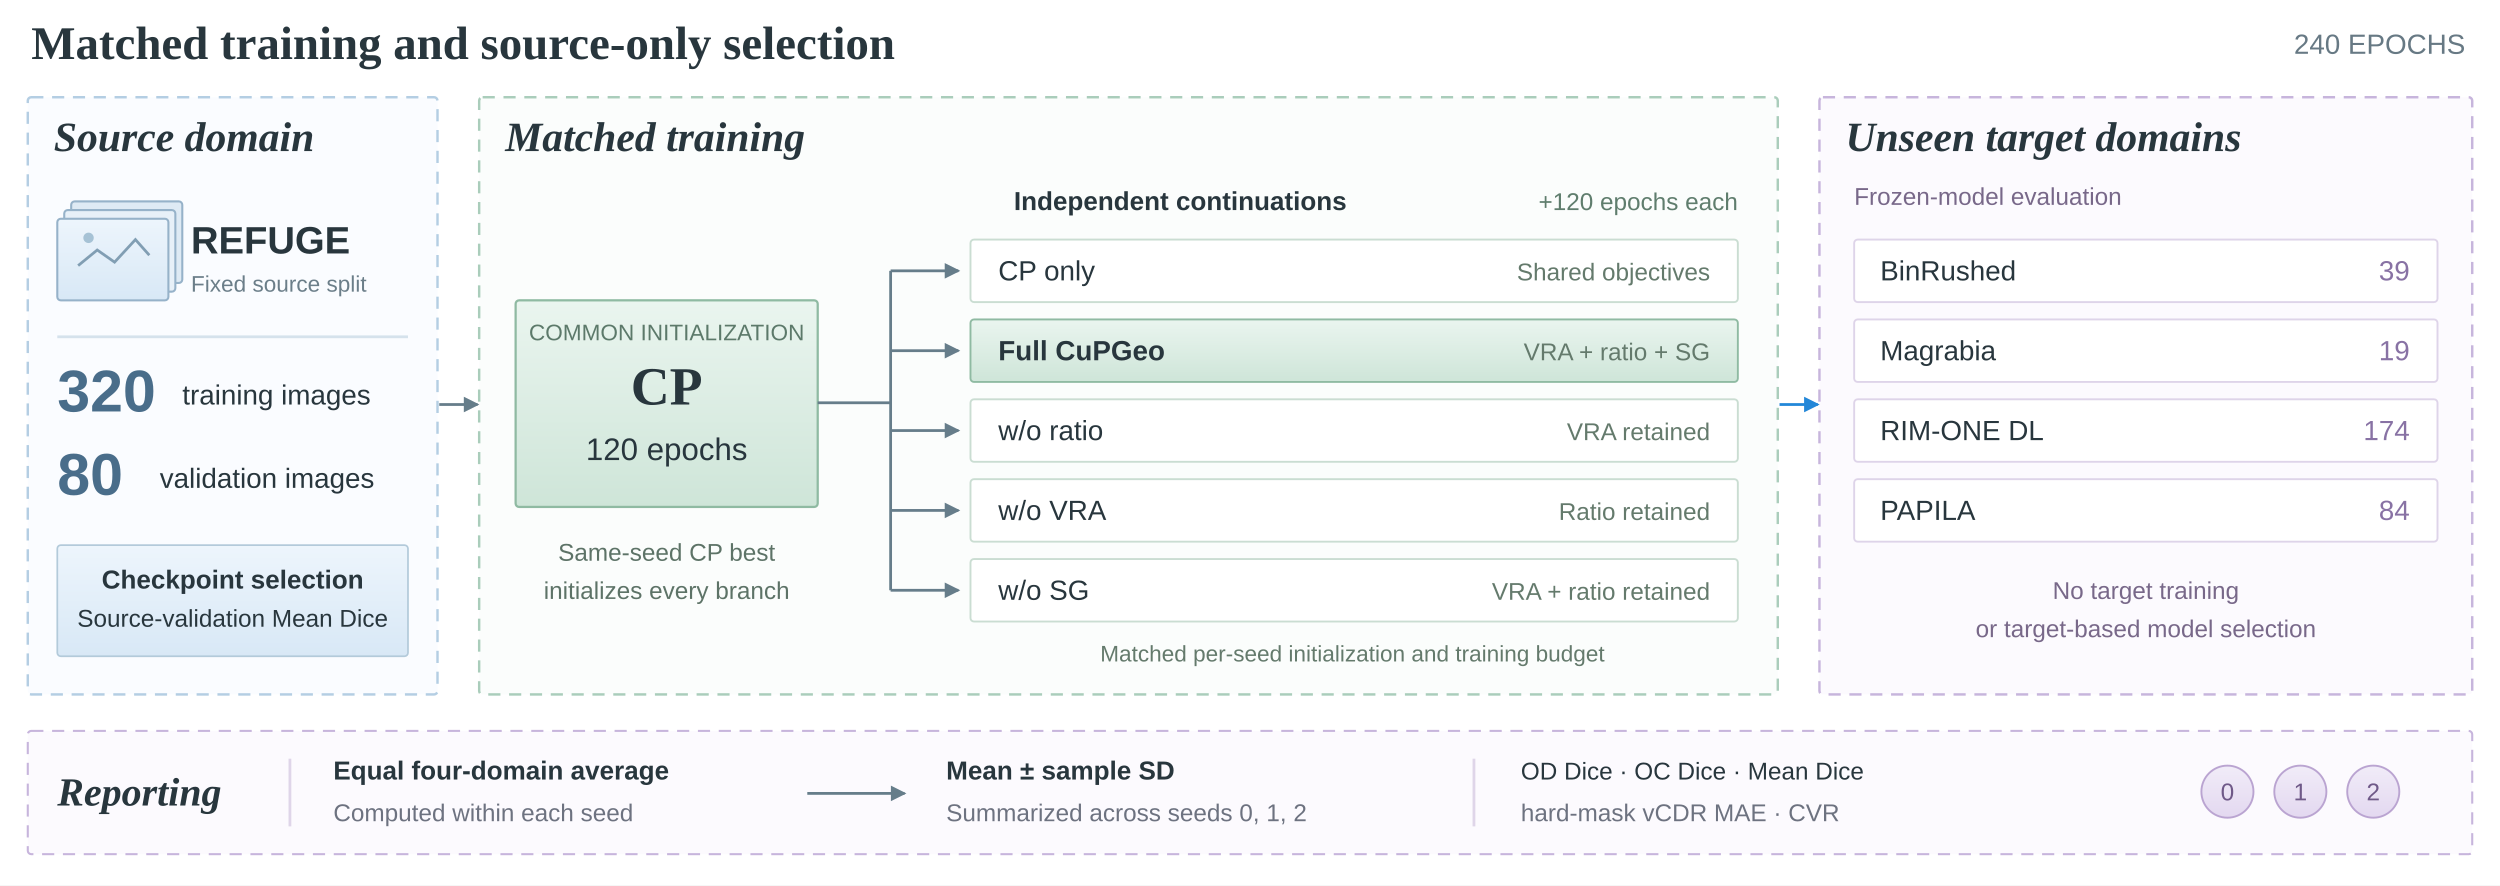
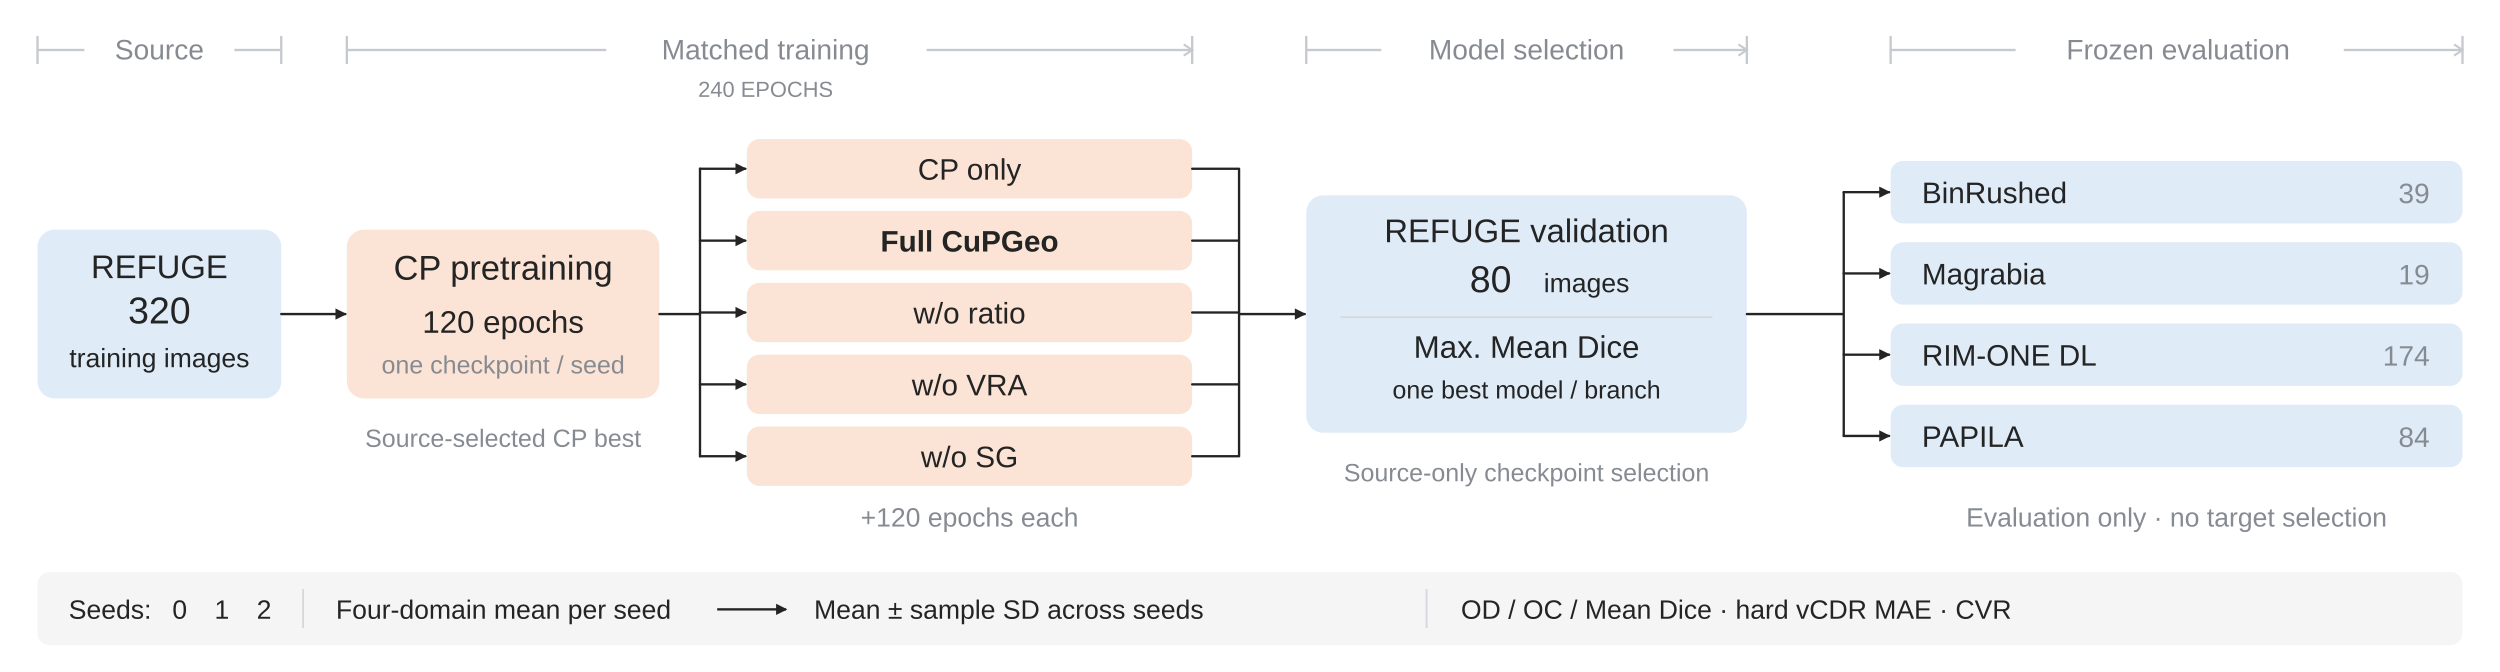
- <svg xmlns="http://www.w3.org/2000/svg" width="1440" height="510" viewBox="0 0 1440 510" role="img" aria-labelledby="title desc">
+ <svg xmlns="http://www.w3.org/2000/svg" width="1600" height="430" viewBox="0 0 1600 430" role="img" aria-labelledby="title desc">
  <defs>
-     <linearGradient id="source-fill" x1="0" y1="0" x2="0" y2="1">
-       <stop stop-color="#EDF5FC" />
-       <stop offset="1" stop-color="#D8E8F6" />
-     </linearGradient>
-     <linearGradient id="cp-fill" x1="0" y1="0" x2="0" y2="1">
-       <stop stop-color="#EAF5EF" />
-       <stop offset="1" stop-color="#CEE5D8" />
-     </linearGradient>
-     <linearGradient id="ratio-fill" x1="0" y1="0" x2="0" y2="1">
-       <stop stop-color="#F1ECF8" />
-       <stop offset="1" stop-color="#E3D8F0" />
-     </linearGradient>
-     <marker id="arrow" viewBox="0 0 10 10" markerWidth="7" markerHeight="7" refX="8" refY="5" orient="auto">
-       <path d="M1 1L9 5L1 9Z" fill="#667D8A" />
+     <marker id="arrow" viewBox="0 0 10 10" markerWidth="6" markerHeight="6" refX="8" refY="5" orient="auto">
+       <path d="M1 1L9 5L1 9Z" fill="#242424" />
    </marker>
-     <marker id="prediction-arrow" viewBox="0 0 10 10" markerWidth="7" markerHeight="7" refX="8" refY="5" orient="auto">
-       <path d="M1 1L9 5L1 9Z" fill="#2387D8" />
+     <marker id="stage-arrow" viewBox="0 0 10 10" markerWidth="6" markerHeight="6" refX="8" refY="5" orient="auto">
+       <path d="M2 1L8 5L2 9" fill="none" stroke="#C6CACF" stroke-width="1.5" />
    </marker>
  </defs>
-   <rect width="1440" height="510" fill="#FFFFFF" />
-   <g font-family="Arial, Helvetica, sans-serif" fill="#28363D">
-     <g id="protocol-heading">
-       <text x="18" y="34" font-size="27" font-family="Georgia, Times New Roman, serif" font-weight="700">Matched training and source-only selection</text>
-       <text x="1420" y="31" font-size="16" id="total-budget" text-anchor="end" fill="#677984">240 EPOCHS</text>
+   <rect width="1600" height="430" fill="#FFFFFF" />
+   <g font-family="Arial, Helvetica, sans-serif" fill="#242424">
+     <g id="protocol-heading" fill="#868B92" font-size="18" text-anchor="middle">
+       <g fill="none" stroke="#C6CACF" stroke-width="1.5">
+         <path d="M24 23V41M24 32H54M150 32H180M180 23V41" />
+         <path d="M222 23V41M222 32H388M593 32H763" marker-end="url(#stage-arrow)" />
+         <path d="M763 23V41M836 23V41M836 32H884M1071 32H1118" marker-end="url(#stage-arrow)" />
+         <path d="M1118 23V41M1210 23V41M1210 32H1290M1500 32H1576" marker-end="url(#stage-arrow)" />
+         <path d="M1576 23V41" />
+       </g>
+       <text x="102" y="38">Source</text>
+       <text x="490" y="38">Matched training</text>
+       <text x="977" y="38">Model selection</text>
+       <text x="1394" y="38">Frozen evaluation</text>
+       <text id="total-budget" x="490" y="62" font-size="14">240 EPOCHS</text>
    </g>
-     <g id="protocol-source">
-       <rect x="16" y="56" width="236" height="344" rx="2" fill="#FAFCFF" stroke="#B4CEE3" stroke-width="1.4" stroke-dasharray="7 5" />
-       <text x="31" y="87" font-size="24" font-family="Georgia, Times New Roman, serif" font-weight="700" font-style="italic">Source domain</text>
-       <rect x="41" y="116" width="64" height="47" rx="2" fill="#DEEAF4" stroke="#96B2C9" stroke-width="1.2" />
-       <rect x="37" y="121" width="64" height="47" rx="2" fill="#E7F0F8" stroke="#96B2C9" stroke-width="1.2" />
-       <rect x="33" y="126" width="64" height="47" rx="2" fill="url(#source-fill)" stroke="#96B2C9" stroke-width="1.2" />
-       <path d="M45 153L56 144L66 151L78 138L86 147" fill="none" stroke="#819EB3" stroke-width="1.6" />
-       <circle cx="51" cy="137" r="3" fill="#A6C2D5" />
-       <text x="110" y="146" font-size="22" font-weight="700">REFUGE</text>
-       <text x="110" y="168" font-size="13" fill="#6B7E89">Fixed source split</text>
-       <path d="M33 194H235" fill="none" stroke="#D5E2EC" stroke-width="1.6" />
-       <text x="33" y="237" font-size="34" id="source-train-count" font-weight="700" fill="#496D8A">320</text>
-       <text x="105" y="233" font-size="16">training images</text>
-       <text x="33" y="285" font-size="34" id="source-validation-count" font-weight="700" fill="#496D8A">80</text>
-       <text x="92" y="281" font-size="16">validation images</text>
-       <rect x="33" y="314" width="202" height="64" rx="2" fill="url(#source-fill)" stroke="#B3CADA" />
-       <text x="134" y="339" font-size="15" text-anchor="middle" font-weight="700">Checkpoint selection</text>
-       <text x="134" y="361" font-size="14" text-anchor="middle">Source-validation Mean Dice</text>
+     <g id="protocol-source" text-anchor="middle">
+       <rect x="24" y="147" width="156" height="108" rx="11" fill="#DFECF8" />
+       <text x="102" y="178" font-size="21" data-contrast="on-pastel">REFUGE</text>
+       <text id="source-train-count" x="102" y="207" font-size="24" data-contrast="on-pastel">320</text>
+       <text x="102" y="235" font-size="17" data-contrast="on-pastel">training images</text>
    </g>
    <g id="protocol-training">
-       <rect x="276" y="56" width="748" height="344" rx="2" fill="#FBFDFC" stroke="#AACDBB" stroke-width="1.4" stroke-dasharray="7 5" />
-       <text x="291" y="87" font-size="24" font-family="Georgia, Times New Roman, serif" font-weight="700" font-style="italic">Matched training</text>
-       <text x="584" y="121" font-size="15" font-weight="700">Independent continuations</text>
-       <text x="1001" y="121" font-size="14" id="continuation-budget" text-anchor="end" fill="#5F7D6D">+120 epochs each</text>
-       <rect x="297" y="173" width="174" height="119" rx="2" fill="url(#cp-fill)" stroke="#8FBAA2" stroke-width="1.3" />
-       <text x="384" y="196" font-size="13" text-anchor="middle" fill="#5C796A">COMMON INITIALIZATION</text>
-       <text x="384" y="233" font-size="31" text-anchor="middle" font-family="Georgia, Times New Roman, serif" font-weight="700">CP</text>
-       <text x="384" y="265" font-size="18" id="pretraining-budget" text-anchor="middle">120 epochs</text>
-       <text x="384" y="323" font-size="14" text-anchor="middle" fill="#5D7367">Same-seed CP best</text>
-       <text x="384" y="345" font-size="14" text-anchor="middle" fill="#5D7367">initializes every branch</text>
-       <path d="M471 232H513M513 156V340" fill="none" stroke="#667D8A" stroke-width="1.6" />
-       <path d="M513 156H552" fill="none" stroke="#667D8A" stroke-width="1.6" marker-end="url(#arrow)" />
-       <rect x="559" y="138" width="442" height="36" rx="2" fill="#FFFFFF" stroke="#CADDD2" stroke-width="1.1" />
-       <path d="M513 202H552" fill="none" stroke="#667D8A" stroke-width="1.6" marker-end="url(#arrow)" />
-       <rect x="559" y="184" width="442" height="36" rx="2" fill="url(#cp-fill)" stroke="#8FBAA2" stroke-width="1.1" />
-       <path d="M513 248H552" fill="none" stroke="#667D8A" stroke-width="1.6" marker-end="url(#arrow)" />
-       <rect x="559" y="230" width="442" height="36" rx="2" fill="#FFFFFF" stroke="#CADDD2" stroke-width="1.1" />
-       <path d="M513 294H552" fill="none" stroke="#667D8A" stroke-width="1.6" marker-end="url(#arrow)" />
-       <rect x="559" y="276" width="442" height="36" rx="2" fill="#FFFFFF" stroke="#CADDD2" stroke-width="1.1" />
-       <path d="M513 340H552" fill="none" stroke="#667D8A" stroke-width="1.6" marker-end="url(#arrow)" />
-       <rect x="559" y="322" width="442" height="36" rx="2" fill="#FFFFFF" stroke="#CADDD2" stroke-width="1.1" />
-       <g id="branch-labels">
-         <text x="575" y="161.5" font-size="16">CP only</text>
-         <text x="575" y="207.5" font-size="16" font-weight="700">Full CuPGeo</text>
-         <text x="575" y="253.5" font-size="16">w/o ratio</text>
-         <text x="575" y="299.5" font-size="16">w/o VRA</text>
-         <text x="575" y="345.5" font-size="16">w/o SG</text>
+       <g id="protocol-pretraining" text-anchor="middle">
+         <rect x="222" y="147" width="200" height="108" rx="11" fill="#FBE4D5" />
+         <text x="322" y="179" font-size="22" data-contrast="on-pastel">CP pretraining</text>
+         <text id="pretraining-budget" x="322" y="213" font-size="20" data-contrast="on-pastel">120 epochs</text>
+         <text x="322" y="239" font-size="16" fill="#868B92" data-contrast="on-pastel">one checkpoint / seed</text>
+         <text x="322" y="286" font-size="16" fill="#868B92">Source-selected CP best</text>
      </g>
-       <text x="985" y="161.5" font-size="14" text-anchor="end" fill="#647A6C">Shared objectives</text>
-       <text x="985" y="207.5" font-size="14" text-anchor="end" fill="#647A6C">VRA + ratio + SG</text>
-       <text x="985" y="253.5" font-size="14" text-anchor="end" fill="#647A6C">VRA retained</text>
-       <text x="985" y="299.5" font-size="14" text-anchor="end" fill="#647A6C">Ratio retained</text>
-       <text x="985" y="345.5" font-size="14" text-anchor="end" fill="#647A6C">VRA + ratio retained</text>
-       <text x="779" y="381" font-size="13" text-anchor="middle" fill="#647A6C">Matched per-seed initialization and training budget</text>
+       <g id="protocol-continuations">
+         <rect x="478" y="89" width="285" height="38" rx="8" fill="#FBE4D5" />
+         <rect x="478" y="135" width="285" height="38" rx="8" fill="#FBE4D5" />
+         <rect x="478" y="181" width="285" height="38" rx="8" fill="#FBE4D5" />
+         <rect x="478" y="227" width="285" height="38" rx="8" fill="#FBE4D5" />
+         <rect x="478" y="273" width="285" height="38" rx="8" fill="#FBE4D5" />
+         <g id="branch-labels" font-size="19" text-anchor="middle">
+           <text x="620.5" y="115" data-contrast="on-pastel">CP only</text>
+           <text x="620.5" y="161" font-weight="700" data-contrast="on-pastel">Full CuPGeo</text>
+           <text x="620.5" y="207" data-contrast="on-pastel">w/o ratio</text>
+           <text x="620.5" y="253" data-contrast="on-pastel">w/o VRA</text>
+           <text x="620.5" y="299" data-contrast="on-pastel">w/o SG</text>
+         </g>
+         <text id="continuation-budget" x="620.5" y="337" font-size="17" text-anchor="middle" fill="#868B92">+120 epochs each</text>
+       </g>
+     </g>
+     <g id="protocol-selection" text-anchor="middle">
+       <rect x="836" y="125" width="282" height="152" rx="11" fill="#DFECF8" />
+       <text x="977" y="155" font-size="21" data-contrast="on-pastel">REFUGE validation</text>
+       <text id="source-validation-count" x="954" y="187" font-size="24" data-contrast="on-pastel">80</text>
+       <text x="988" y="187" font-size="17" text-anchor="start" data-contrast="on-pastel">images</text>
+       <path d="M858 203H1096" fill="none" stroke="#D5D8DC" stroke-width="1.2" />
+       <text x="977" y="229" font-size="20" data-contrast="on-pastel">Max. Mean Dice</text>
+       <text x="977" y="255" font-size="16" data-contrast="on-pastel">one best model / branch</text>
+       <text x="977" y="308" font-size="16" fill="#868B92">Source-only checkpoint selection</text>
    </g>
    <g id="protocol-targets">
-       <rect x="1048" y="56" width="376" height="344" rx="2" fill="#FCFAFE" stroke="#C7B5DC" stroke-width="1.4" stroke-dasharray="7 5" />
-       <text x="1063" y="87" font-size="24" font-family="Georgia, Times New Roman, serif" font-weight="700" font-style="italic">Unseen target domains</text>
-       <text x="1068" y="118" font-size="14" fill="#786889">Frozen-model evaluation</text>
-       <rect x="1068" y="138" width="336" height="36" rx="2" fill="#FFFFFF" stroke="#DED4E9" stroke-width="1.1" />
-       <rect x="1068" y="184" width="336" height="36" rx="2" fill="#FFFFFF" stroke="#DED4E9" stroke-width="1.1" />
-       <rect x="1068" y="230" width="336" height="36" rx="2" fill="#FFFFFF" stroke="#DED4E9" stroke-width="1.1" />
-       <rect x="1068" y="276" width="336" height="36" rx="2" fill="#FFFFFF" stroke="#DED4E9" stroke-width="1.1" />
-       <g id="target-labels">
-         <text x="1083" y="161.5" font-size="16">BinRushed</text>
-         <text x="1083" y="207.5" font-size="16">Magrabia</text>
-         <text x="1083" y="253.5" font-size="16">RIM-ONE DL</text>
-         <text x="1083" y="299.5" font-size="16">PAPILA</text>
+       <rect x="1210" y="103" width="366" height="40" rx="8" fill="#DFECF8" />
+       <rect x="1210" y="155" width="366" height="40" rx="8" fill="#DFECF8" />
+       <rect x="1210" y="207" width="366" height="40" rx="8" fill="#DFECF8" />
+       <rect x="1210" y="259" width="366" height="40" rx="8" fill="#DFECF8" />
+       <g id="target-labels" font-size="19">
+         <text x="1230" y="130" data-contrast="on-pastel">BinRushed</text>
+         <text x="1230" y="182" data-contrast="on-pastel">Magrabia</text>
+         <text x="1230" y="234" data-contrast="on-pastel">RIM-ONE DL</text>
+         <text x="1230" y="286" data-contrast="on-pastel">PAPILA</text>
      </g>
-       <g id="target-counts">
-         <text x="1388" y="161.5" font-size="16" text-anchor="end" fill="#8872A4">39</text>
-         <text x="1388" y="207.5" font-size="16" text-anchor="end" fill="#8872A4">19</text>
-         <text x="1388" y="253.5" font-size="16" text-anchor="end" fill="#8872A4">174</text>
-         <text x="1388" y="299.5" font-size="16" text-anchor="end" fill="#8872A4">84</text>
+       <g id="target-counts" font-size="18" text-anchor="end" fill="#868B92">
+         <text x="1555" y="130" data-contrast="on-pastel">39</text>
+         <text x="1555" y="182" data-contrast="on-pastel">19</text>
+         <text x="1555" y="234" data-contrast="on-pastel">174</text>
+         <text x="1555" y="286" data-contrast="on-pastel">84</text>
      </g>
-       <text x="1236" y="345" font-size="14" text-anchor="middle" fill="#786889">No target training</text>
-       <text x="1236" y="367" font-size="14" text-anchor="middle" fill="#786889">or target-based model selection</text>
+       <text x="1393" y="337" font-size="17" text-anchor="middle" fill="#868B92">Evaluation only · no target selection</text>
    </g>
-     <g id="protocol-connectors">
-       <path d="M253 233H275" fill="none" stroke="#667D8A" stroke-width="1.6" marker-end="url(#arrow)" />
-       <path d="M1025 233H1047" fill="none" stroke="#2387D8" stroke-width="1.6" marker-end="url(#prediction-arrow)" />
+     <g id="protocol-connectors" fill="none" stroke="#242424" stroke-width="1.5" stroke-linecap="round" stroke-linejoin="round">
+       <path d="M180 201H221" marker-end="url(#arrow)" />
+       <path d="M422 201H448M448 108V292" />
+       <path d="M448 108H477" marker-end="url(#arrow)" />
+       <path d="M448 154H477" marker-end="url(#arrow)" />
+       <path d="M448 200H477" marker-end="url(#arrow)" />
+       <path d="M448 246H477" marker-end="url(#arrow)" />
+       <path d="M448 292H477" marker-end="url(#arrow)" />
+       <path d="M763 108H793M763 154H793M763 200H793M763 246H793M763 292H793M793 108V292" />
+       <path d="M793 201H835" marker-end="url(#arrow)" />
+       <path d="M1118 201H1180M1180 123V279" />
+       <path d="M1180 123H1209" marker-end="url(#arrow)" />
+       <path d="M1180 175H1209" marker-end="url(#arrow)" />
+       <path d="M1180 227H1209" marker-end="url(#arrow)" />
+       <path d="M1180 279H1209" marker-end="url(#arrow)" />
    </g>
    <g id="protocol-reporting">
-       <rect x="16" y="421" width="1408" height="71" rx="2" fill="#FCFAFE" stroke="#C7B5DC" stroke-width="1.2" stroke-dasharray="7 5" />
-       <text x="33" y="464" font-size="23" font-family="Georgia, Times New Roman, serif" font-weight="700" font-style="italic">Reporting</text>
-       <path d="M167 437V476" fill="none" stroke="#DFD5E9" stroke-width="1.6" />
-       <text x="192" y="449" font-size="15" font-weight="700">Equal four-domain average</text>
-       <text x="192" y="473" font-size="14" fill="#6D7280">Computed within each seed</text>
-       <path d="M465 457H521" fill="none" stroke="#667D8A" stroke-width="1.6" marker-end="url(#arrow)" />
-       <text x="545" y="449" font-size="15" font-weight="700">Mean ± sample SD</text>
-       <text x="545" y="473" font-size="14" fill="#6D7280">Summarized across seeds 0, 1, 2</text>
-       <path d="M849 437V476" fill="none" stroke="#DFD5E9" stroke-width="1.6" />
-       <text x="876" y="449" font-size="14">OD Dice · OC Dice · Mean Dice</text>
-       <text x="876" y="473" font-size="14" fill="#6D7280">hard-mask vCDR MAE · CVR</text>
-       <circle cx="1283" cy="456" r="15" fill="url(#ratio-fill)" stroke="#BAA4D1" stroke-width="1.1" />
-       <circle cx="1325" cy="456" r="15" fill="url(#ratio-fill)" stroke="#BAA4D1" stroke-width="1.1" />
-       <circle cx="1367" cy="456" r="15" fill="url(#ratio-fill)" stroke="#BAA4D1" stroke-width="1.1" />
-       <g id="seed-labels">
-         <text x="1283" y="461" font-size="14" text-anchor="middle" fill="#6F5988">0</text>
-         <text x="1325" y="461" font-size="14" text-anchor="middle" fill="#6F5988">1</text>
-         <text x="1367" y="461" font-size="14" text-anchor="middle" fill="#6F5988">2</text>
+       <rect x="24" y="366" width="1552" height="47" rx="8" fill="#F5F5F5" />
+       <text x="44" y="396" font-size="17">Seeds:</text>
+       <g id="seed-labels" font-size="17" text-anchor="middle">
+         <text x="115" y="396">0</text>
+         <text x="142" y="396">1</text>
+         <text x="169" y="396">2</text>
      </g>
+       <path d="M194 377V402M913 377V402" fill="none" stroke="#D5D8DC" stroke-width="1.2" />
+       <text x="215" y="396" font-size="17">Four-domain mean per seed</text>
+       <path d="M459 390H503" fill="none" stroke="#242424" stroke-width="1.5" marker-end="url(#arrow)" />
+       <text x="521" y="396" font-size="17">Mean ± sample SD across seeds</text>
+       <text x="935" y="396" font-size="17">OD / OC / Mean Dice · hard vCDR MAE · CVR</text>
    </g>
  </g>
</svg>
